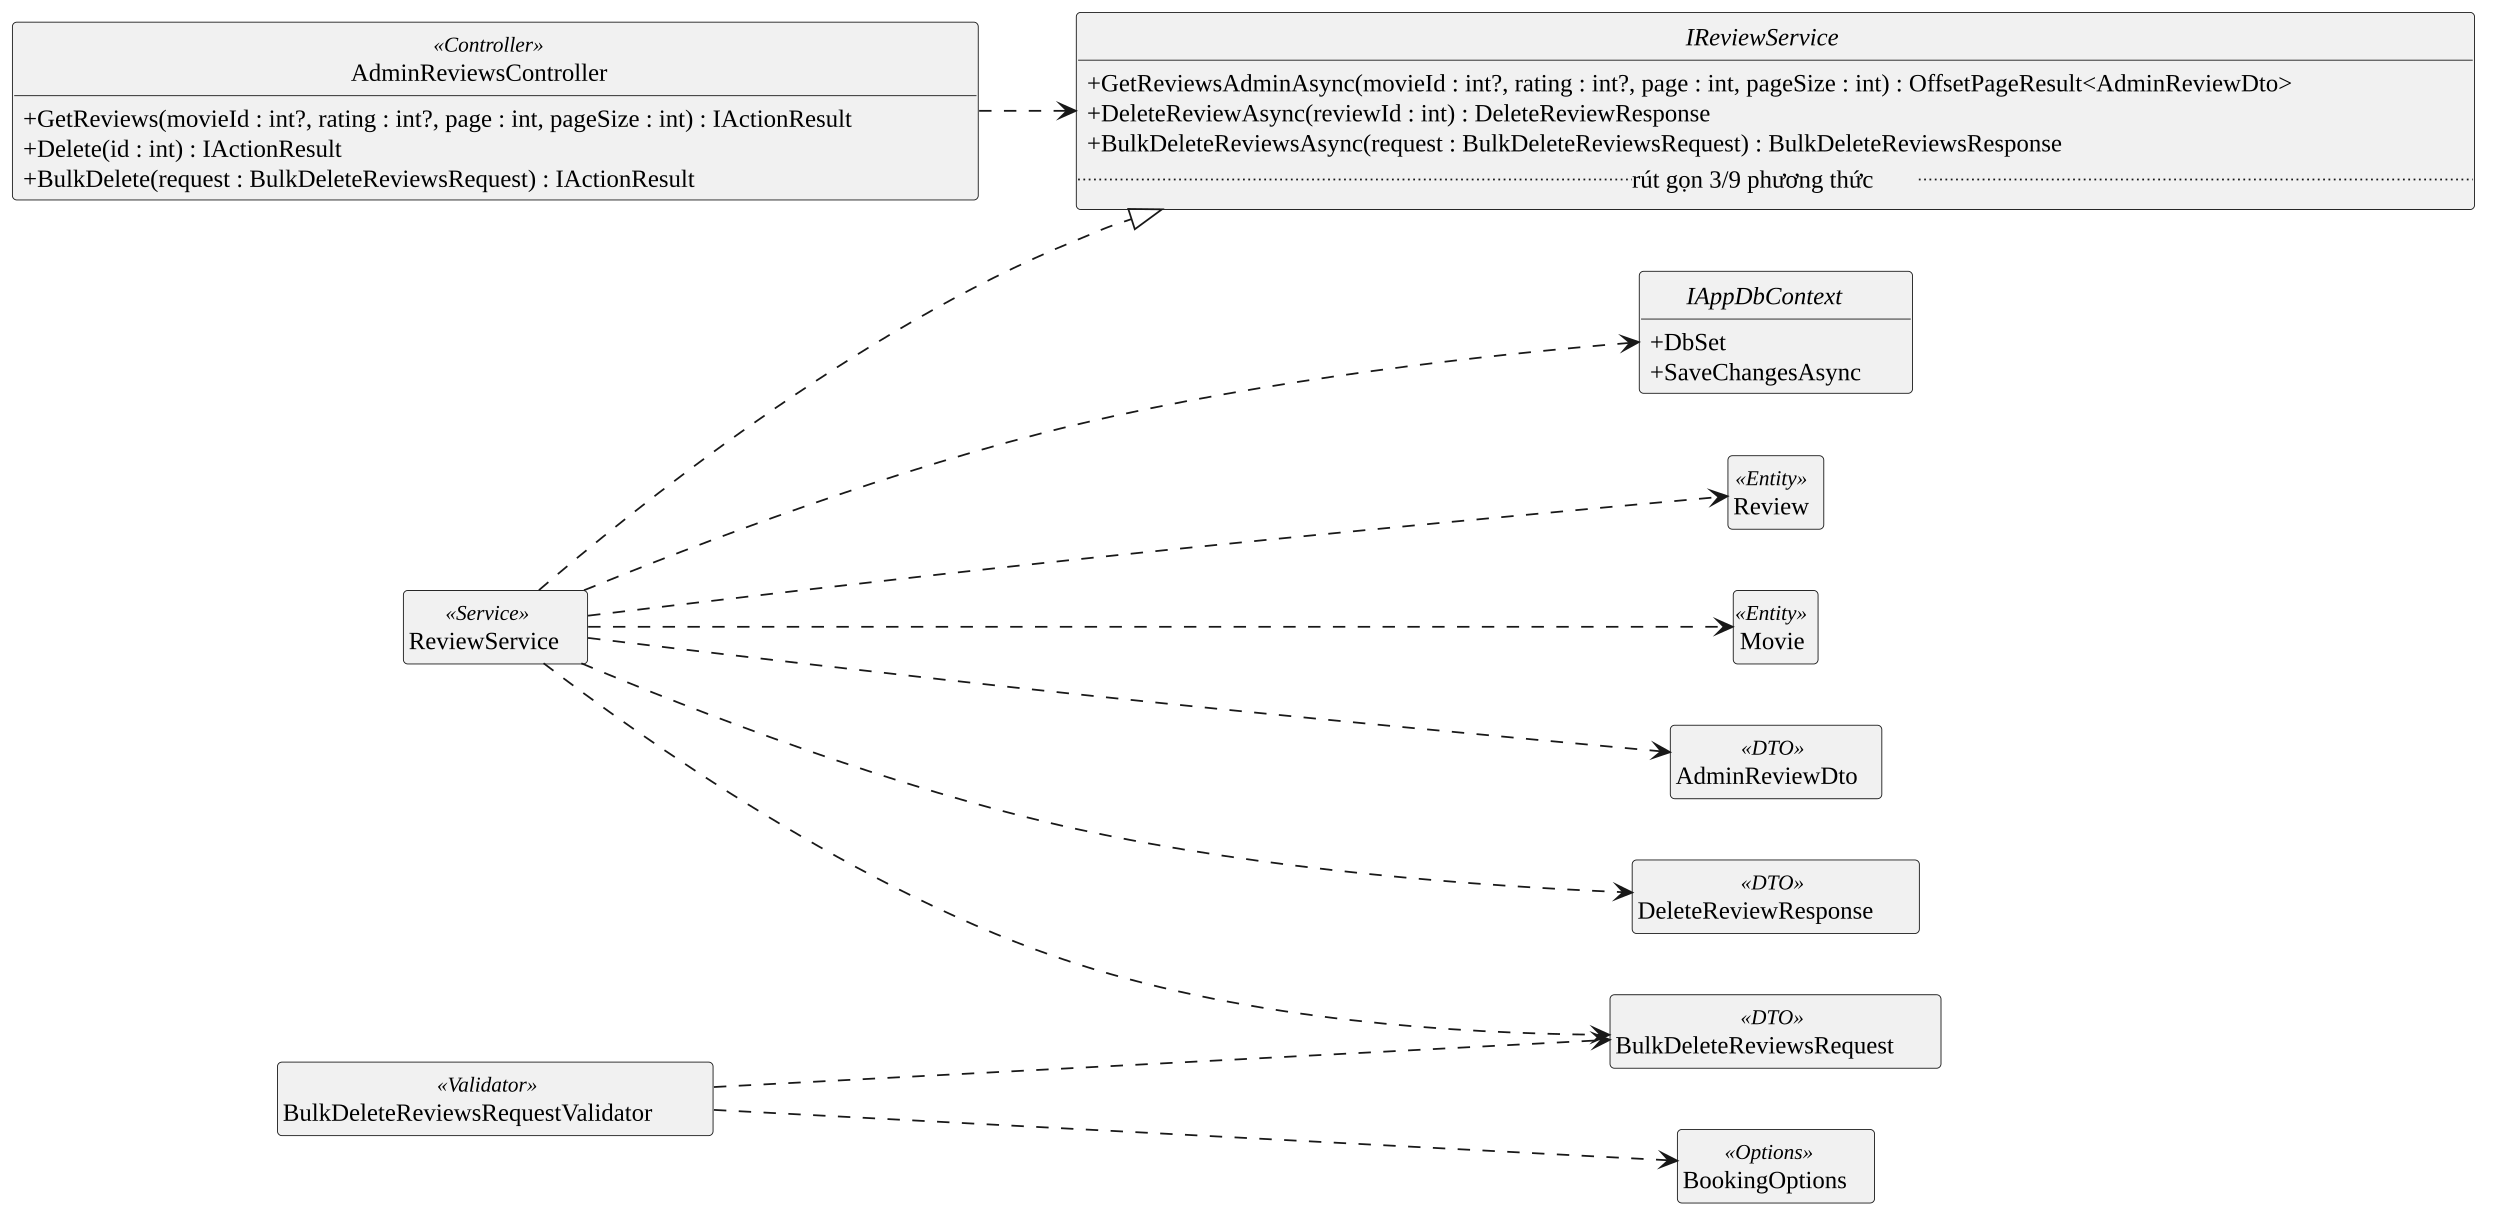
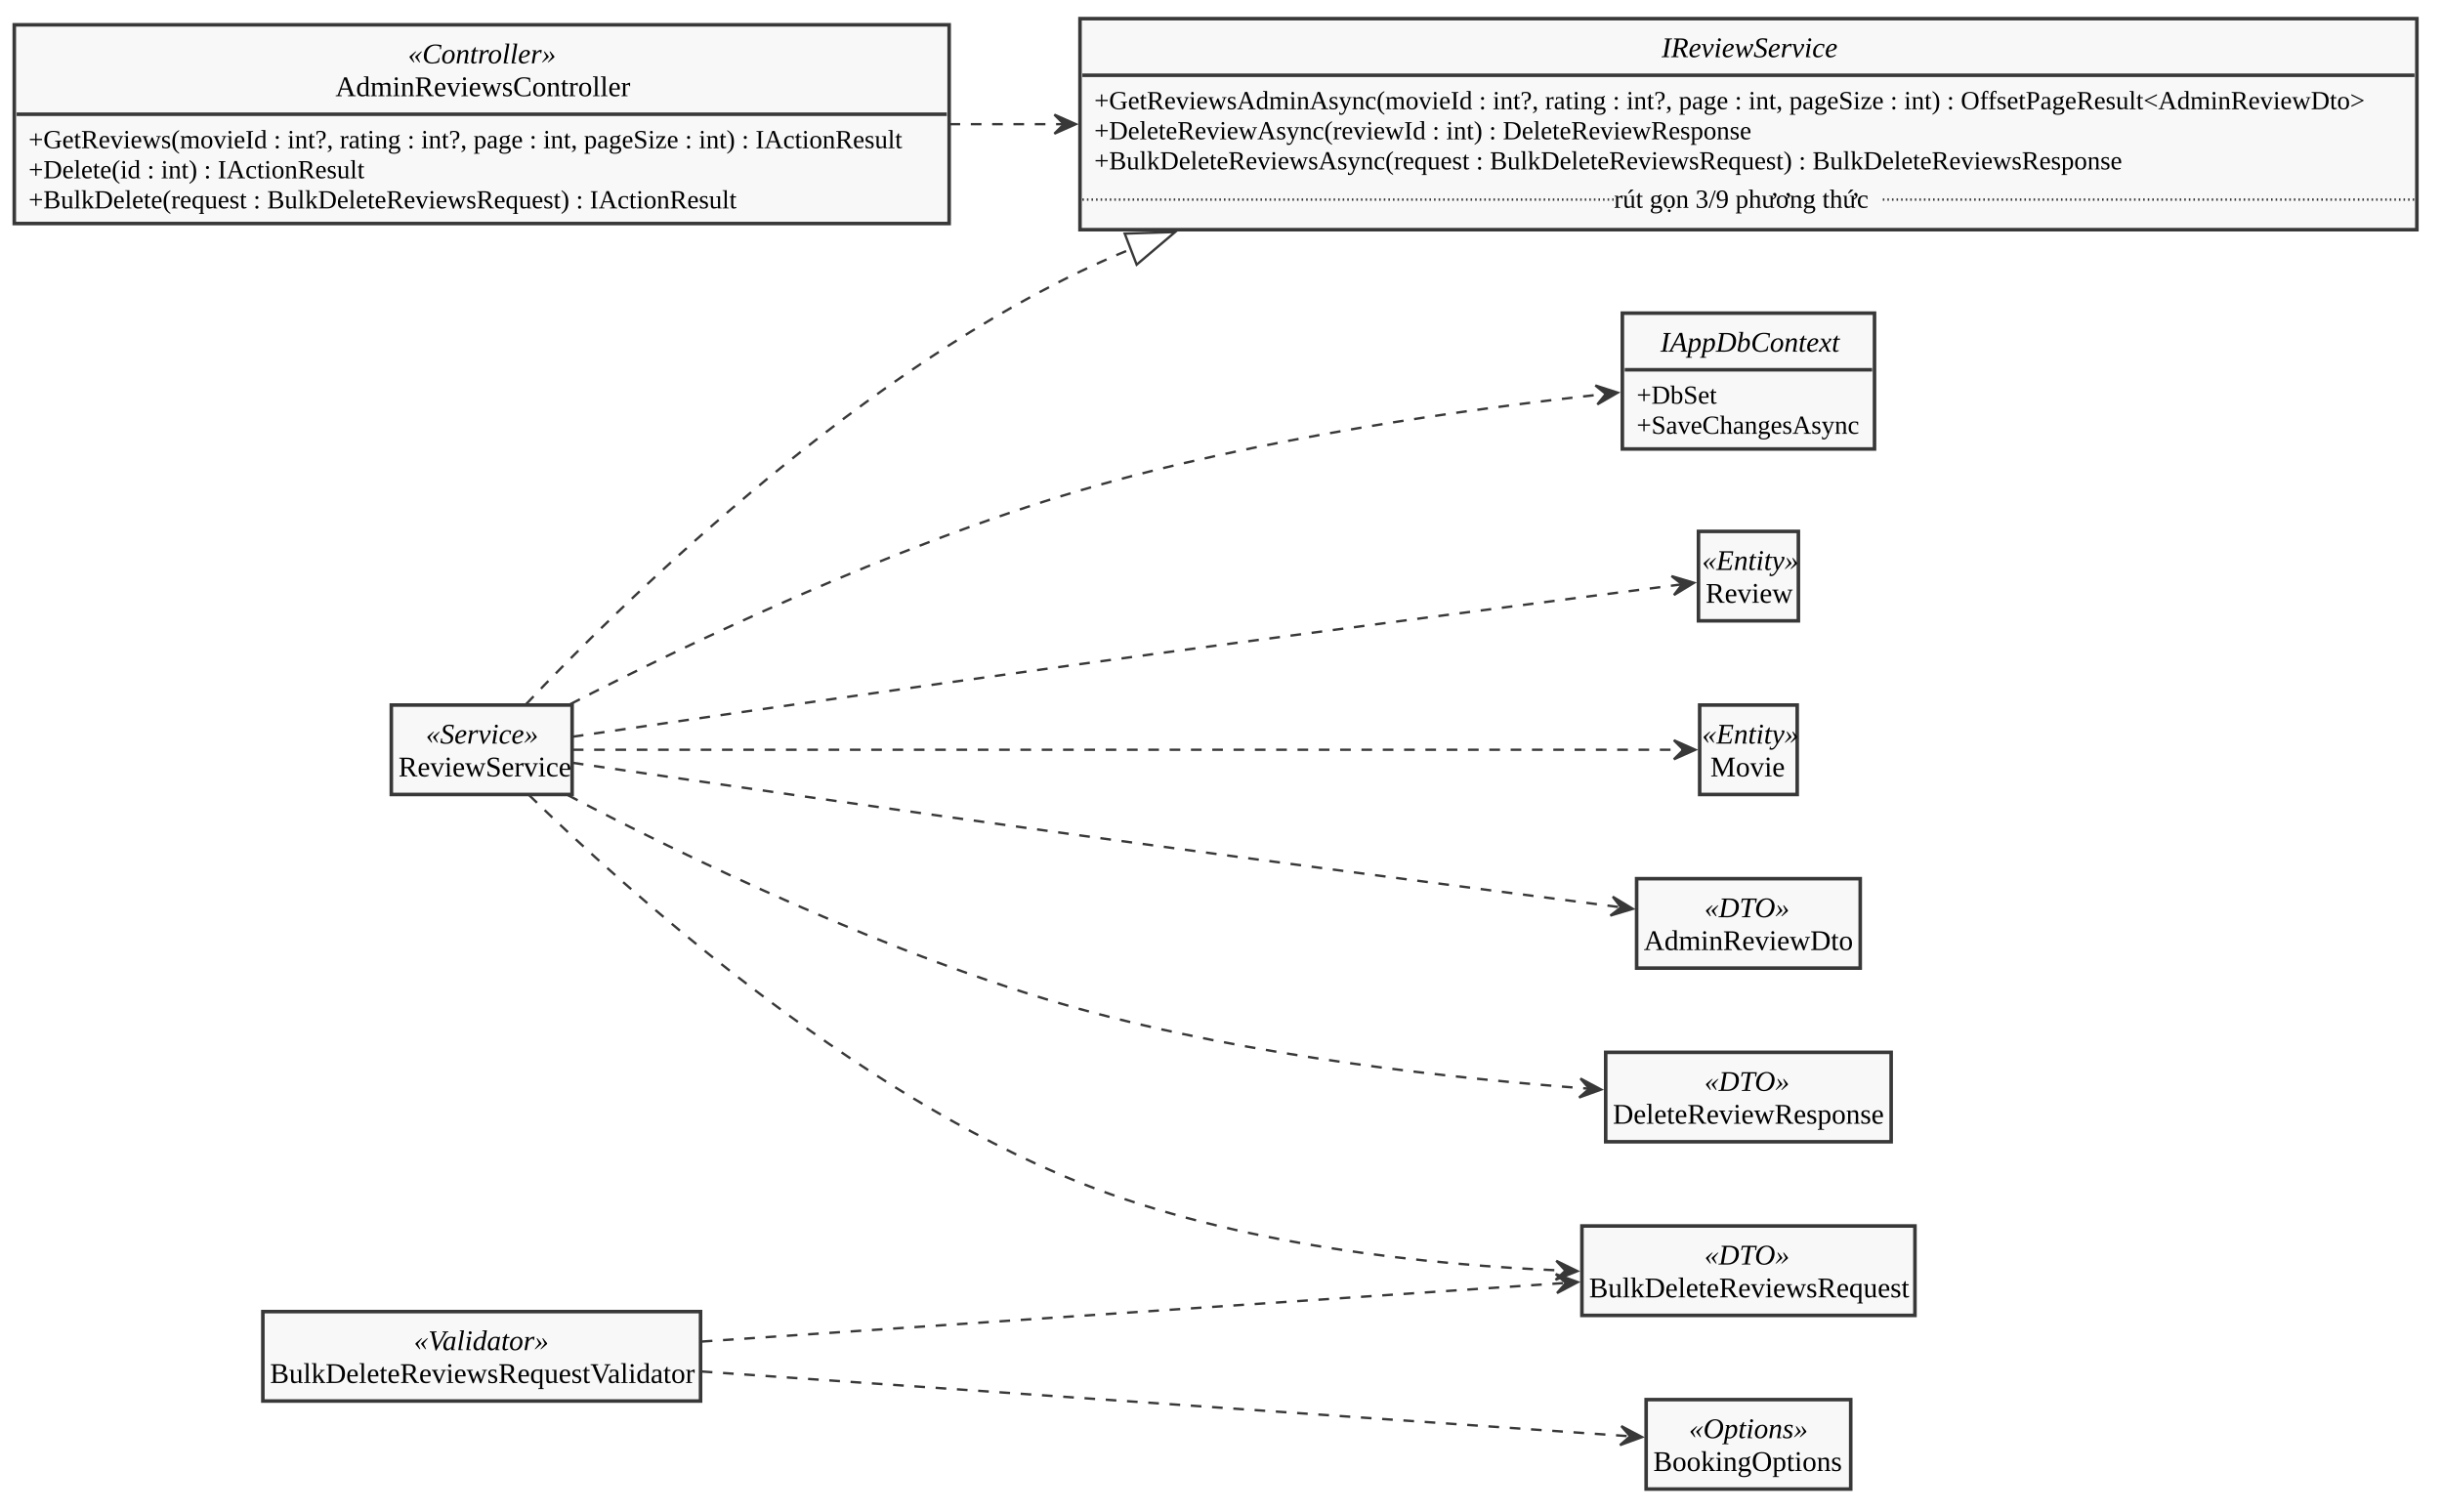
- <svg xmlns="http://www.w3.org/2000/svg" version="1.1" data-diagram-type="CLASS" style="width:2203px;height:1081px;background:#FFFFFF;" width="2203.125px" height="1081.25px" viewBox="0 0 2203 1081" zoomAndPan="magnify" preserveAspectRatio="none" contentStyleType="text/css">
+ <svg xmlns="http://www.w3.org/2000/svg" contentScriptType="application/ecmascript" contentStyleType="text/css" height="993.75px" preserveAspectRatio="none" style="width:1604px;height:993px;" version="1.1" viewBox="0 0 1604 993" width="1604.688px" zoomAndPan="magnify">
  <defs />
-   <g font-family="sans-serif" lengthAdjust="spacing">
-     <g class="entity" data-qualified-name="AdminReviewsController" id="ent0001" data-source-line="11">
-       <rect x="10.938" y="19.531" width="851.1" height="156.683" fill="#F1F1F1" style="stroke:#181818;stroke-width:0.781;" rx="3.906" ry="3.906" />
-       <text x="381.84" y="45.508" fill="#000" font-size="18.75" textLength="109.296" font-style="italic" font-family="'Times New Roman'">«Controller»</text>
-       <text x="309.184" y="71.222" fill="#000" font-size="21.875" textLength="254.607" font-family="'Times New Roman'">AdminReviewsController</text>
-       <line x1="12.5" y1="84.311" x2="860.475" y2="84.311" style="stroke:#181818;stroke-width:0.781;" />
-       <text x="20.313" y="111.752" fill="#000" font-size="21.875" textLength="832.35" font-family="'Times New Roman'">+GetReviews(movieId : int?, rating : int?, page : int, pageSize : int) : IActionResult</text>
-       <text x="20.313" y="138.22" fill="#000" font-size="21.875" textLength="313.94" font-family="'Times New Roman'">+Delete(id : int) : IActionResult</text>
-       <text x="20.313" y="164.688" fill="#000" font-size="21.875" textLength="675.487" font-family="'Times New Roman'">+BulkDelete(request : BulkDeleteReviewsRequest) : IActionResult</text>
-     </g>
-     <g class="entity" data-qualified-name="IReviewService" id="ent0002" data-source-line="16">
-       <rect x="948.438" y="10.938" width="1232.118" height="173.698" fill="#F1F1F1" style="stroke:#181818;stroke-width:0.781;" rx="3.906" ry="3.906" />
-       <text x="1485.397" y="39.941" fill="#000" font-size="21.875" textLength="158.199" font-style="italic" font-family="'Times New Roman'">IReviewService</text>
-       <line x1="950" y1="53.03" x2="2178.993" y2="53.03" style="stroke:#181818;stroke-width:0.781;" />
-       <text x="957.813" y="80.472" fill="#000" font-size="21.875" textLength="1213.368" font-family="'Times New Roman'">+GetReviewsAdminAsync(movieId : int?, rating : int?, page : int, pageSize : int) : OffsetPageResult&lt;AdminReviewDto&gt;</text>
-       <text x="957.813" y="106.94" fill="#000" font-size="21.875" textLength="631.149" font-family="'Times New Roman'">+DeleteReviewAsync(reviewId : int) : DeleteReviewResponse</text>
-       <text x="957.813" y="133.408" fill="#000" font-size="21.875" textLength="990.527" font-family="'Times New Roman'">+BulkDeleteReviewsAsync(request : BulkDeleteReviewsRequest) : BulkDeleteReviewsResponse</text>
-       <line x1="950" y1="158.168" x2="1438.112" y2="158.168" style="stroke:#181818;stroke-width:1.563;stroke-dasharray:1.563,3.125;" />
-       <text x="1438.112" y="165.344" fill="#000" font-size="21.875" textLength="252.769" font-family="'Times New Roman'">rút gọn 3/9 phương thức</text>
-       <line x1="1690.881" y1="158.168" x2="2178.993" y2="158.168" style="stroke:#181818;stroke-width:1.563;stroke-dasharray:1.563,3.125;" />
-     </g>
-     <g class="entity" data-qualified-name="ReviewService" id="ent0003" data-source-line="22">
-       <rect x="355.469" y="520.313" width="162.318" height="64.78" fill="#F1F1F1" style="stroke:#181818;stroke-width:0.781;" rx="3.906" ry="3.906" />
-       <text x="392.463" y="546.289" fill="#000" font-size="18.75" textLength="88.33" font-style="italic" font-family="'Times New Roman'">«Service»</text>
-       <text x="360.156" y="572.003" fill="#000" font-size="21.875" textLength="152.943" font-family="'Times New Roman'">ReviewService</text>
-     </g>
-     <g class="entity" data-qualified-name="BookingOptions" id="ent0004" data-source-line="23">
-       <rect x="1478.125" y="995.313" width="173.726" height="64.78" fill="#F1F1F1" style="stroke:#181818;stroke-width:0.781;" rx="3.906" ry="3.906" />
-       <text x="1519.683" y="1021.289" fill="#000" font-size="18.75" textLength="90.61" font-style="italic" font-family="'Times New Roman'">«Options»</text>
-       <text x="1482.813" y="1047.003" fill="#000" font-size="21.875" textLength="164.351" font-family="'Times New Roman'">BookingOptions</text>
-     </g>
-     <g class="entity" data-qualified-name="BulkDeleteReviewsRequestValidator" id="ent0005" data-source-line="24">
-       <rect x="244.531" y="935.938" width="383.824" height="64.78" fill="#F1F1F1" style="stroke:#181818;stroke-width:0.781;" rx="3.906" ry="3.906" />
-       <text x="385.014" y="961.914" fill="#000" font-size="18.75" textLength="102.859" font-style="italic" font-family="'Times New Roman'">«Validator»</text>
-       <text x="249.219" y="987.628" fill="#000" font-size="21.875" textLength="374.449" font-family="'Times New Roman'">BulkDeleteReviewsRequestValidator</text>
-     </g>
-     <g class="entity" data-qualified-name="IAppDbContext" id="ent0006" data-source-line="25">
-       <rect x="1444.531" y="239.063" width="240.779" height="107.529" fill="#F1F1F1" style="stroke:#181818;stroke-width:0.781;" rx="3.906" ry="3.906" />
-       <text x="1485.982" y="268.066" fill="#000" font-size="21.875" textLength="157.878" font-style="italic" font-family="'Times New Roman'">IAppDbContext</text>
-       <line x1="1446.094" y1="281.155" x2="1683.748" y2="281.155" style="stroke:#181818;stroke-width:0.781;" />
-       <text x="1453.906" y="308.597" fill="#000" font-size="21.875" textLength="77.599" font-family="'Times New Roman'">+DbSet</text>
-       <text x="1453.906" y="335.065" fill="#000" font-size="21.875" textLength="222.029" font-family="'Times New Roman'">+SaveChangesAsync</text>
-     </g>
-     <g class="entity" data-qualified-name="Review" id="ent0007" data-source-line="29">
-       <rect x="1522.656" y="401.563" width="84.453" height="64.78" fill="#F1F1F1" style="stroke:#181818;stroke-width:0.781;" rx="3.906" ry="3.906" />
-       <text x="1529.076" y="427.539" fill="#000" font-size="18.75" textLength="71.613" font-style="italic" font-family="'Times New Roman'">«Entity»</text>
-       <text x="1527.344" y="453.253" fill="#000" font-size="21.875" textLength="75.078" font-family="'Times New Roman'">Review</text>
-     </g>
-     <g class="entity" data-qualified-name="Movie" id="ent0008" data-source-line="30">
-       <rect x="1527.344" y="520.313" width="74.738" height="64.78" fill="#F1F1F1" style="stroke:#181818;stroke-width:0.781;" rx="3.906" ry="3.906" />
-       <text x="1528.906" y="546.289" fill="#000" font-size="18.75" textLength="71.613" font-style="italic" font-family="'Times New Roman'">«Entity»</text>
-       <text x="1533.102" y="572.003" fill="#000" font-size="21.875" textLength="63.222" font-family="'Times New Roman'">Movie</text>
-     </g>
-     <g class="entity" data-qualified-name="AdminReviewDto" id="ent0009" data-source-line="31">
-       <rect x="1471.875" y="639.063" width="186.383" height="64.78" fill="#F1F1F1" style="stroke:#181818;stroke-width:0.781;" rx="3.906" ry="3.906" />
-       <text x="1534.149" y="665.039" fill="#000" font-size="18.75" textLength="61.835" font-style="italic" font-family="'Times New Roman'">«DTO»</text>
-       <text x="1476.563" y="690.753" fill="#000" font-size="21.875" textLength="177.008" font-family="'Times New Roman'">AdminReviewDto</text>
-     </g>
-     <g class="entity" data-qualified-name="DeleteReviewResponse" id="ent0010" data-source-line="32">
-       <rect x="1438.281" y="757.813" width="253.065" height="64.78" fill="#F1F1F1" style="stroke:#181818;stroke-width:0.781;" rx="3.906" ry="3.906" />
-       <text x="1533.897" y="783.789" fill="#000" font-size="18.75" textLength="61.835" font-style="italic" font-family="'Times New Roman'">«DTO»</text>
-       <text x="1442.969" y="809.503" fill="#000" font-size="21.875" textLength="243.69" font-family="'Times New Roman'">DeleteReviewResponse</text>
-     </g>
-     <g class="entity" data-qualified-name="BulkDeleteReviewsRequest" id="ent0011" data-source-line="33">
-       <rect x="1418.75" y="876.563" width="291.667" height="64.78" fill="#F1F1F1" style="stroke:#181818;stroke-width:0.781;" rx="3.906" ry="3.906" />
-       <text x="1533.666" y="902.539" fill="#000" font-size="18.75" textLength="61.835" font-style="italic" font-family="'Times New Roman'">«DTO»</text>
-       <text x="1423.438" y="928.253" fill="#000" font-size="21.875" textLength="282.292" font-family="'Times New Roman'">BulkDeleteReviewsRequest</text>
-     </g>
-     <g class="link" data-entity-1="ent0001" data-entity-2="ent0002" id="lnk12" data-source-line="34" data-link-type="dependency">
-       <path d="M862.797,97.656 C890.813,97.656 911.5,97.656 940.188,97.656" style="stroke:#181818;stroke-width:1.563;stroke-dasharray:10.938,10.938;" fill="none" id="AdminReviewsController-to-IReviewService" codeLine="34" />
-       <polygon points="948,97.656,933.938,91.406,940.188,97.656,933.938,103.906,948,97.656" fill="#181818" style="stroke:#181818;stroke-width:1.563;stroke-linejoin:miter;stroke-miterlimit:10;" />
-     </g>
-     <g class="link" data-entity-1="ent0003" data-entity-2="ent0002" id="lnk13" data-source-line="35" data-link-type="extension">
-       <path d="M474.891,520.047 C554.75,451.453 753.094,291.125 948.438,211.719 C972.828,201.812 971.33,201.347 997.127,193.065" style="stroke:#181818;stroke-width:1.563;stroke-dasharray:10.938,10.938;" fill="none" id="ReviewService-to-IReviewService" codeLine="35" />
-       <polygon points="1023.906,184.469,994.262,184.139,999.993,201.992,1023.906,184.469" fill="none" style="stroke:#181818;stroke-width:1.563;stroke-linejoin:miter;stroke-miterlimit:10;" />
-     </g>
-     <g class="link" data-entity-1="ent0003" data-entity-2="ent0007" id="lnk14" data-source-line="36" data-link-type="dependency">
-       <path d="M518.188,542.547 C618.578,530.359 796.156,509.188 948.438,492.969 C1164.375,469.984 1415.625,446.906 1514.454,437.984" style="stroke:#181818;stroke-width:1.563;stroke-dasharray:10.938,10.938;" fill="none" id="ReviewService-to-Review" codeLine="36" />
-       <polygon points="1522.234,437.281,1507.667,432.321,1514.454,437.984,1508.791,444.77,1522.234,437.281" fill="#181818" style="stroke:#181818;stroke-width:1.563;stroke-linejoin:miter;stroke-miterlimit:10;" />
-     </g>
-     <g class="link" data-entity-1="ent0003" data-entity-2="ent0008" id="lnk15" data-source-line="37" data-link-type="dependency">
-       <path d="M518.281,552.344 C742.172,552.344 1361.141,552.344 1519.016,552.344" style="stroke:#181818;stroke-width:1.563;stroke-dasharray:10.938,10.938;" fill="none" id="ReviewService-to-Movie" codeLine="37" />
-       <polygon points="1526.828,552.344,1512.766,546.094,1519.016,552.344,1512.766,558.594,1526.828,552.344" fill="#181818" style="stroke:#181818;stroke-width:1.563;stroke-linejoin:miter;stroke-miterlimit:10;" />
-     </g>
-     <g class="link" data-entity-1="ent0003" data-entity-2="ent0009" id="lnk16" data-source-line="38" data-link-type="dependency">
-       <path d="M518.188,562.141 C618.578,574.328 796.156,595.5 948.438,611.719 C1133.984,631.469 1343.564,651.085 1463.783,662.085" style="stroke:#181818;stroke-width:1.563;stroke-dasharray:10.938,10.938;" fill="none" id="ReviewService-to-AdminReviewDto" codeLine="38" />
-       <polygon points="1471.563,662.797,1458.128,655.292,1463.783,662.085,1456.989,667.74,1471.563,662.797" fill="#181818" style="stroke:#181818;stroke-width:1.563;stroke-linejoin:miter;stroke-miterlimit:10;" />
-     </g>
-     <g class="link" data-entity-1="ent0003" data-entity-2="ent0010" id="lnk17" data-source-line="39" data-link-type="dependency">
-       <path d="M512.281,584.516 C610.109,625.563 788.766,695.422 948.438,730.469 C1115.5,767.141 1305.257,780.838 1430.46,786.197" style="stroke:#181818;stroke-width:1.563;stroke-dasharray:10.938,10.938;" fill="none" id="ReviewService-to-DeleteReviewResponse" codeLine="39" />
-       <polygon points="1438.266,786.531,1424.483,779.686,1430.46,786.197,1423.949,792.174,1438.266,786.531" fill="#181818" style="stroke:#181818;stroke-width:1.563;stroke-linejoin:miter;stroke-miterlimit:10;" />
-     </g>
-     <g class="link" data-entity-1="ent0003" data-entity-2="ent0011" id="lnk18" data-source-line="40" data-link-type="dependency">
-       <path d="M478.984,584.438 C561.797,647.766 758.234,787.953 948.438,849.219 C1103.594,899.203 1283.438,910.695 1410.313,911.836" style="stroke:#181818;stroke-width:1.563;stroke-dasharray:10.938,10.938;" fill="none" id="ReviewService-to-BulkDeleteReviewsRequest" codeLine="40" />
-       <polygon points="1418.125,911.906,1404.119,905.53,1410.313,911.836,1404.007,918.03,1418.125,911.906" fill="#181818" style="stroke:#181818;stroke-width:1.563;stroke-linejoin:miter;stroke-miterlimit:10;" />
-     </g>
-     <g class="link" data-entity-1="ent0005" data-entity-2="ent0011" id="lnk19" data-source-line="41" data-link-type="dependency">
-       <path d="M629.125,957.891 C852.453,946.109 1209.464,927.271 1410.745,916.646" style="stroke:#181818;stroke-width:1.563;stroke-dasharray:10.938,10.938;" fill="none" id="BulkDeleteReviewsRequestValidator-to-BulkDeleteReviewsRequest" codeLine="41" />
-       <polygon points="1418.547,916.234,1404.174,910.734,1410.745,916.646,1404.833,923.217,1418.547,916.234" fill="#181818" style="stroke:#181818;stroke-width:1.563;stroke-linejoin:miter;stroke-miterlimit:10;" />
-     </g>
-     <g class="link" data-entity-1="ent0005" data-entity-2="ent0004" id="lnk20" data-source-line="42" data-link-type="dependency">
-       <path d="M629.125,978.047 C876.75,991.109 1290.495,1012.948 1470.23,1022.432" style="stroke:#181818;stroke-width:1.563;stroke-dasharray:10.938,10.938;" fill="none" id="BulkDeleteReviewsRequestValidator-to-BookingOptions" codeLine="42" />
-       <polygon points="1478.031,1022.844,1464.318,1015.861,1470.23,1022.432,1463.659,1028.344,1478.031,1022.844" fill="#181818" style="stroke:#181818;stroke-width:1.563;stroke-linejoin:miter;stroke-miterlimit:10;" />
-     </g>
-     <g class="link" data-entity-1="ent0003" data-entity-2="ent0006" id="lnk21" data-source-line="43" data-link-type="dependency">
-       <path d="M514.594,520.156 C613.078,479.938 790.547,411.797 948.438,374.219 C1118.125,333.828 1311.481,312.674 1436.325,302.112" style="stroke:#181818;stroke-width:1.563;stroke-dasharray:10.938,10.938;" fill="none" id="ReviewService-to-IAppDbContext" codeLine="43" />
-       <polygon points="1444.109,301.453,1429.57,296.411,1436.325,302.112,1430.624,308.866,1444.109,301.453" fill="#181818" style="stroke:#181818;stroke-width:1.563;stroke-linejoin:miter;stroke-miterlimit:10;" />
-     </g>
+   <g>
+     <rect fill="#F8F8F8" height="130.538" id="AdminReviewsController" style="stroke: #383838; stroke-width: 2.344;" width="614.062" x="9.375" y="16.297" />
+     <text fill="#000000" font-family="Times New Roman" font-size="18.75" font-style="italic" lengthAdjust="spacingAndGlyphs" textLength="96.875" x="267.969" y="41.614">«Controller»</text>
+     <text fill="#000000" font-family="Times New Roman" font-size="18.75" lengthAdjust="spacingAndGlyphs" textLength="192.188" x="220.312" y="63.175">AdminReviewsController</text>
+     <line style="stroke: #383838; stroke-width: 2.344;" x1="10.938" x2="621.875" y1="75.043" y2="75.043" />
+     <text fill="#000000" font-family="Times New Roman" font-size="17.188" lengthAdjust="spacingAndGlyphs" textLength="595.312" x="18.75" y="97.339">+GetReviews(movieId : int?, rating : int?, page : int, pageSize : int) : IActionResult</text>
+     <text fill="#000000" font-family="Times New Roman" font-size="17.188" lengthAdjust="spacingAndGlyphs" textLength="229.688" x="18.75" y="117.103">+Delete(id : int) : IActionResult</text>
+     <text fill="#000000" font-family="Times New Roman" font-size="17.188" lengthAdjust="spacingAndGlyphs" textLength="471.875" x="18.75" y="136.867">+BulkDelete(request : BulkDeleteReviewsRequest) : IActionResult</text>
+     <rect fill="#F8F8F8" height="138.623" id="IReviewService" style="stroke: #383838; stroke-width: 2.344;" width="878.125" x="709.375" y="12.25" />
+     <text fill="#000000" font-family="Times New Roman" font-size="18.75" font-style="italic" lengthAdjust="spacingAndGlyphs" textLength="114.062" x="1091.406" y="37.567">IReviewService</text>
+     <line style="stroke: #383838; stroke-width: 2.344;" x1="710.938" x2="1585.938" y1="49.436" y2="49.436" />
+     <text fill="#000000" font-family="Times New Roman" font-size="17.188" lengthAdjust="spacingAndGlyphs" textLength="859.375" x="718.75" y="71.732">+GetReviewsAdminAsync(movieId : int?, rating : int?, page : int, pageSize : int) : OffsetPageResult&lt;AdminReviewDto&gt;</text>
+     <text fill="#000000" font-family="Times New Roman" font-size="17.188" lengthAdjust="spacingAndGlyphs" textLength="440.625" x="718.75" y="91.496">+DeleteReviewAsync(reviewId : int) : DeleteReviewResponse</text>
+     <text fill="#000000" font-family="Times New Roman" font-size="17.188" lengthAdjust="spacingAndGlyphs" textLength="679.688" x="718.75" y="111.26">+BulkDeleteReviewsAsync(request : BulkDeleteReviewsRequest) : BulkDeleteReviewsResponse</text>
+     <line style="stroke: #383838; stroke-width: 1.562; stroke-dasharray: 1.0,2.0;" x1="710.938" x2="1060.156" y1="131.109" y2="131.109" />
+     <text fill="#000000" font-family="Times New Roman" font-size="17.188" lengthAdjust="spacingAndGlyphs" textLength="176.562" x="1060.156" y="136.492">rút gọn 3/9 phương thức</text>
+     <line style="stroke: #383838; stroke-width: 1.562; stroke-dasharray: 1.0,2.0;" x1="1236.719" x2="1585.938" y1="131.109" y2="131.109" />
+     <rect fill="#F8F8F8" height="58.746" id="ReviewService" style="stroke: #383838; stroke-width: 2.344;" width="118.75" x="257.031" y="463.125" />
+     <text fill="#000000" font-family="Times New Roman" font-size="18.75" font-style="italic" lengthAdjust="spacingAndGlyphs" textLength="73.438" x="279.688" y="488.442">«Service»</text>
+     <text fill="#000000" font-family="Times New Roman" font-size="18.75" lengthAdjust="spacingAndGlyphs" textLength="109.375" x="261.719" y="510.003">ReviewService</text>
+     <rect fill="#F8F8F8" height="58.746" id="BookingOptions" style="stroke: #383838; stroke-width: 2.344;" width="134.375" x="1081.25" y="919.375" />
+     <text fill="#000000" font-family="Times New Roman" font-size="18.75" font-style="italic" lengthAdjust="spacingAndGlyphs" textLength="78.125" x="1109.375" y="944.692">«Options»</text>
+     <text fill="#000000" font-family="Times New Roman" font-size="18.75" lengthAdjust="spacingAndGlyphs" textLength="125" x="1085.938" y="966.253">BookingOptions</text>
+     <rect fill="#F8F8F8" height="58.746" id="BulkDeleteReviewsRequestValidator" style="stroke: #383838; stroke-width: 2.344;" width="287.5" x="172.656" y="861.562" />
+     <text fill="#000000" font-family="Times New Roman" font-size="18.75" font-style="italic" lengthAdjust="spacingAndGlyphs" textLength="89.062" x="271.875" y="886.88">«Validator»</text>
+     <text fill="#000000" font-family="Times New Roman" font-size="18.75" lengthAdjust="spacingAndGlyphs" textLength="278.125" x="177.344" y="908.441">BulkDeleteReviewsRequestValidator</text>
+     <rect fill="#F8F8F8" height="89.214" id="IAppDbContext" style="stroke: #383838; stroke-width: 2.344;" width="165.625" x="1065.625" y="205.703" />
+     <text fill="#000000" font-family="Times New Roman" font-size="18.75" font-style="italic" lengthAdjust="spacingAndGlyphs" textLength="115.625" x="1090.625" y="231.02">IAppDbContext</text>
+     <line style="stroke: #383838; stroke-width: 2.344;" x1="1067.188" x2="1229.688" y1="242.889" y2="242.889" />
+     <text fill="#000000" font-family="Times New Roman" font-size="17.188" lengthAdjust="spacingAndGlyphs" textLength="51.562" x="1075" y="265.185">+DbSet</text>
+     <text fill="#000000" font-family="Times New Roman" font-size="17.188" lengthAdjust="spacingAndGlyphs" textLength="146.875" x="1075" y="284.949">+SaveChangesAsync</text>
+     <rect fill="#F8F8F8" height="58.746" id="Review" style="stroke: #383838; stroke-width: 2.344;" width="65.625" x="1115.625" y="349.062" />
+     <text fill="#000000" font-family="Times New Roman" font-size="18.75" font-style="italic" lengthAdjust="spacingAndGlyphs" textLength="60.938" x="1117.969" y="374.38">«Entity»</text>
+     <text fill="#000000" font-family="Times New Roman" font-size="18.75" lengthAdjust="spacingAndGlyphs" textLength="56.25" x="1120.312" y="395.941">Review</text>
+     <rect fill="#F8F8F8" height="58.746" id="Movie" style="stroke: #383838; stroke-width: 2.344;" width="64.062" x="1116.406" y="463.125" />
+     <text fill="#000000" font-family="Times New Roman" font-size="18.75" font-style="italic" lengthAdjust="spacingAndGlyphs" textLength="60.938" x="1117.969" y="488.442">«Entity»</text>
+     <text fill="#000000" font-family="Times New Roman" font-size="18.75" lengthAdjust="spacingAndGlyphs" textLength="50" x="1123.438" y="510.003">Movie</text>
+     <rect fill="#F8F8F8" height="58.746" id="AdminReviewDto" style="stroke: #383838; stroke-width: 2.344;" width="146.875" x="1075" y="577.188" />
+     <text fill="#000000" font-family="Times New Roman" font-size="18.75" font-style="italic" lengthAdjust="spacingAndGlyphs" textLength="57.812" x="1119.531" y="602.505">«DTO»</text>
+     <text fill="#000000" font-family="Times New Roman" font-size="18.75" lengthAdjust="spacingAndGlyphs" textLength="137.5" x="1079.688" y="624.066">AdminReviewDto</text>
+     <rect fill="#F8F8F8" height="58.746" id="DeleteReviewResponse" style="stroke: #383838; stroke-width: 2.344;" width="187.5" x="1054.688" y="691.25" />
+     <text fill="#000000" font-family="Times New Roman" font-size="18.75" font-style="italic" lengthAdjust="spacingAndGlyphs" textLength="57.812" x="1119.531" y="716.567">«DTO»</text>
+     <text fill="#000000" font-family="Times New Roman" font-size="18.75" lengthAdjust="spacingAndGlyphs" textLength="178.125" x="1059.375" y="738.128">DeleteReviewResponse</text>
+     <rect fill="#F8F8F8" height="58.746" id="BulkDeleteReviewsRequest" style="stroke: #383838; stroke-width: 2.344;" width="218.75" x="1039.062" y="805.312" />
+     <text fill="#000000" font-family="Times New Roman" font-size="18.75" font-style="italic" lengthAdjust="spacingAndGlyphs" textLength="57.812" x="1119.531" y="830.63">«DTO»</text>
+     <text fill="#000000" font-family="Times New Roman" font-size="18.75" lengthAdjust="spacingAndGlyphs" textLength="209.375" x="1043.75" y="852.191">BulkDeleteReviewsRequest</text>
+     <path d="M623.672,81.562 C648.328,81.562 673.516,81.562 698.875,81.562 " fill="none" id="AdminReviewsController-IReviewService" style="stroke: #383838; stroke-width: 1.562; stroke-dasharray: 7.0,7.0;" />
+     <polygon fill="#383838" points="706.625,81.562,692.562,75.312,698.812,81.562,692.562,87.812,706.625,81.562" style="stroke: #383838; stroke-width: 1.562;" />
+     <path d="M345.641,462.453 C405.5,399.359 554.219,252.828 709.375,178.438 C720.375,173.172 731.656,168.188 743.156,163.453 " fill="none" id="ReviewService-IReviewService" style="stroke: #383838; stroke-width: 1.562; stroke-dasharray: 7.0,7.0;" />
+     <polygon fill="none" points="738.766,153.438,771.859,152.422,746.609,173.844,738.766,153.438" style="stroke: #383838; stroke-width: 1.562;" />
+     <path d="M376.297,483.906 C452.75,472.688 591.047,452.578 709.375,436.25 C854.641,416.219 1027.266,393.828 1105.109,383.797 " fill="none" id="ReviewService-Review" style="stroke: #383838; stroke-width: 1.562; stroke-dasharray: 7.0,7.0;" />
+     <polygon fill="#383838" points="1112.672,382.828,1097.922,378.438,1104.924,383.833,1099.53,390.835,1112.672,382.828" style="stroke: #383838; stroke-width: 1.562;" />
+     <path d="M376.25,492.5 C534.641,492.5 970.156,492.5 1105.906,492.5 " fill="none" id="ReviewService-Movie" style="stroke: #383838; stroke-width: 1.562; stroke-dasharray: 7.0,7.0;" />
+     <polygon fill="#383838" points="1113.531,492.5,1099.469,486.25,1105.719,492.5,1099.469,498.75,1113.531,492.5" style="stroke: #383838; stroke-width: 1.562;" />
+     <path d="M376.297,501.094 C452.75,512.312 591.047,532.438 709.375,548.75 C833.25,565.844 977,584.641 1064.938,596.016 " fill="none" id="ReviewService-AdminReviewDto" style="stroke: #383838; stroke-width: 1.562; stroke-dasharray: 7.0,7.0;" />
+     <polygon fill="#383838" points="1072.5,597,1059.335,589.031,1064.75,596.017,1057.763,601.431,1072.5,597" style="stroke: #383838; stroke-width: 1.562;" />
+     <path d="M373.203,522.438 C447.391,561.266 584.422,628.109 709.375,662.812 C821.562,693.969 954.719,708.516 1044.422,715.188 " fill="none" id="ReviewService-DeleteReviewResponse" style="stroke: #383838; stroke-width: 1.562; stroke-dasharray: 7.0,7.0;" />
+     <polygon fill="#383838" points="1051.688,715.703,1038.108,708.464,1043.895,715.145,1037.214,720.932,1051.688,715.703" style="stroke: #383838; stroke-width: 1.562;" />
+     <path d="M347.672,522.438 C409.031,582.25 556.875,715.984 709.375,776.875 C812.188,817.922 938.297,831.047 1028.672,834.703 " fill="none" id="ReviewService-BulkDeleteReviewsRequest" style="stroke: #383838; stroke-width: 1.562; stroke-dasharray: 7.0,7.0;" />
+     <polygon fill="#383838" points="1036.047,834.969,1022.226,828.201,1028.24,834.679,1021.762,840.692,1036.047,834.969" style="stroke: #383838; stroke-width: 1.562;" />
+     <path d="M460.938,881.234 C621.422,870.344 878.891,852.875 1028.547,842.719 " fill="none" id="BulkDeleteReviewsRequestValidator-BulkDeleteReviewsRequest" style="stroke: #383838; stroke-width: 1.562; stroke-dasharray: 7.0,7.0;" />
+     <polygon fill="#383838" points="1036.328,842.188,1021.871,836.914,1028.534,842.722,1022.726,849.385,1036.328,842.188" style="stroke: #383838; stroke-width: 1.562;" />
+     <path d="M460.938,900.906 C637.828,913.25 932.516,933.797 1070.812,943.453 " fill="none" id="BulkDeleteReviewsRequestValidator-BookingOptions" style="stroke: #383838; stroke-width: 1.562; stroke-dasharray: 7.0,7.0;" />
+     <polygon fill="#383838" points="1078.547,943.984,1064.946,936.784,1070.753,943.448,1064.089,949.255,1078.547,943.984" style="stroke: #383838; stroke-width: 1.562;" />
+     <path d="M374.641,462.5 C449.312,424.219 585.688,358.641 709.375,322.188 C826.203,287.75 965.75,268.422 1055.312,258.688 " fill="none" id="ReviewService-IAppDbContext" style="stroke: #383838; stroke-width: 1.562; stroke-dasharray: 7.0,7.0;" />
+     <polygon fill="#383838" points="1062.547,257.922,1047.902,253.194,1054.778,258.748,1049.224,265.624,1062.547,257.922" style="stroke: #383838; stroke-width: 1.562;" />
  </g>
</svg>
